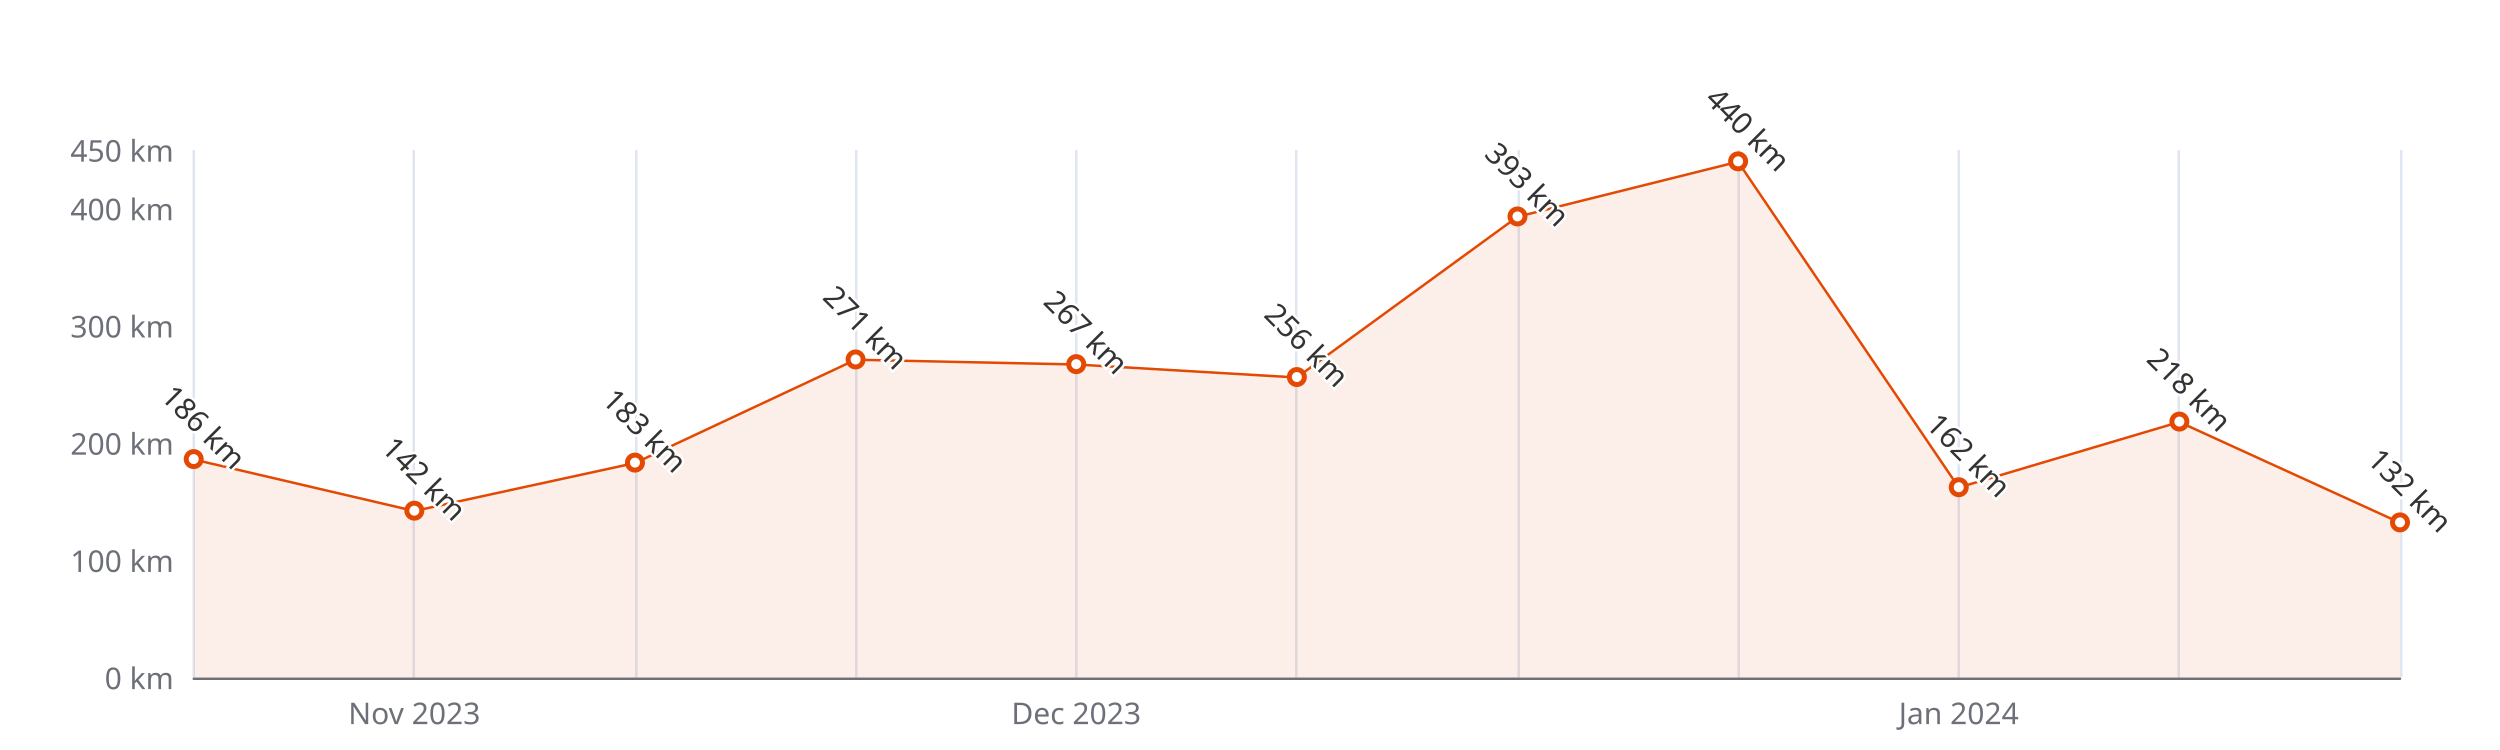
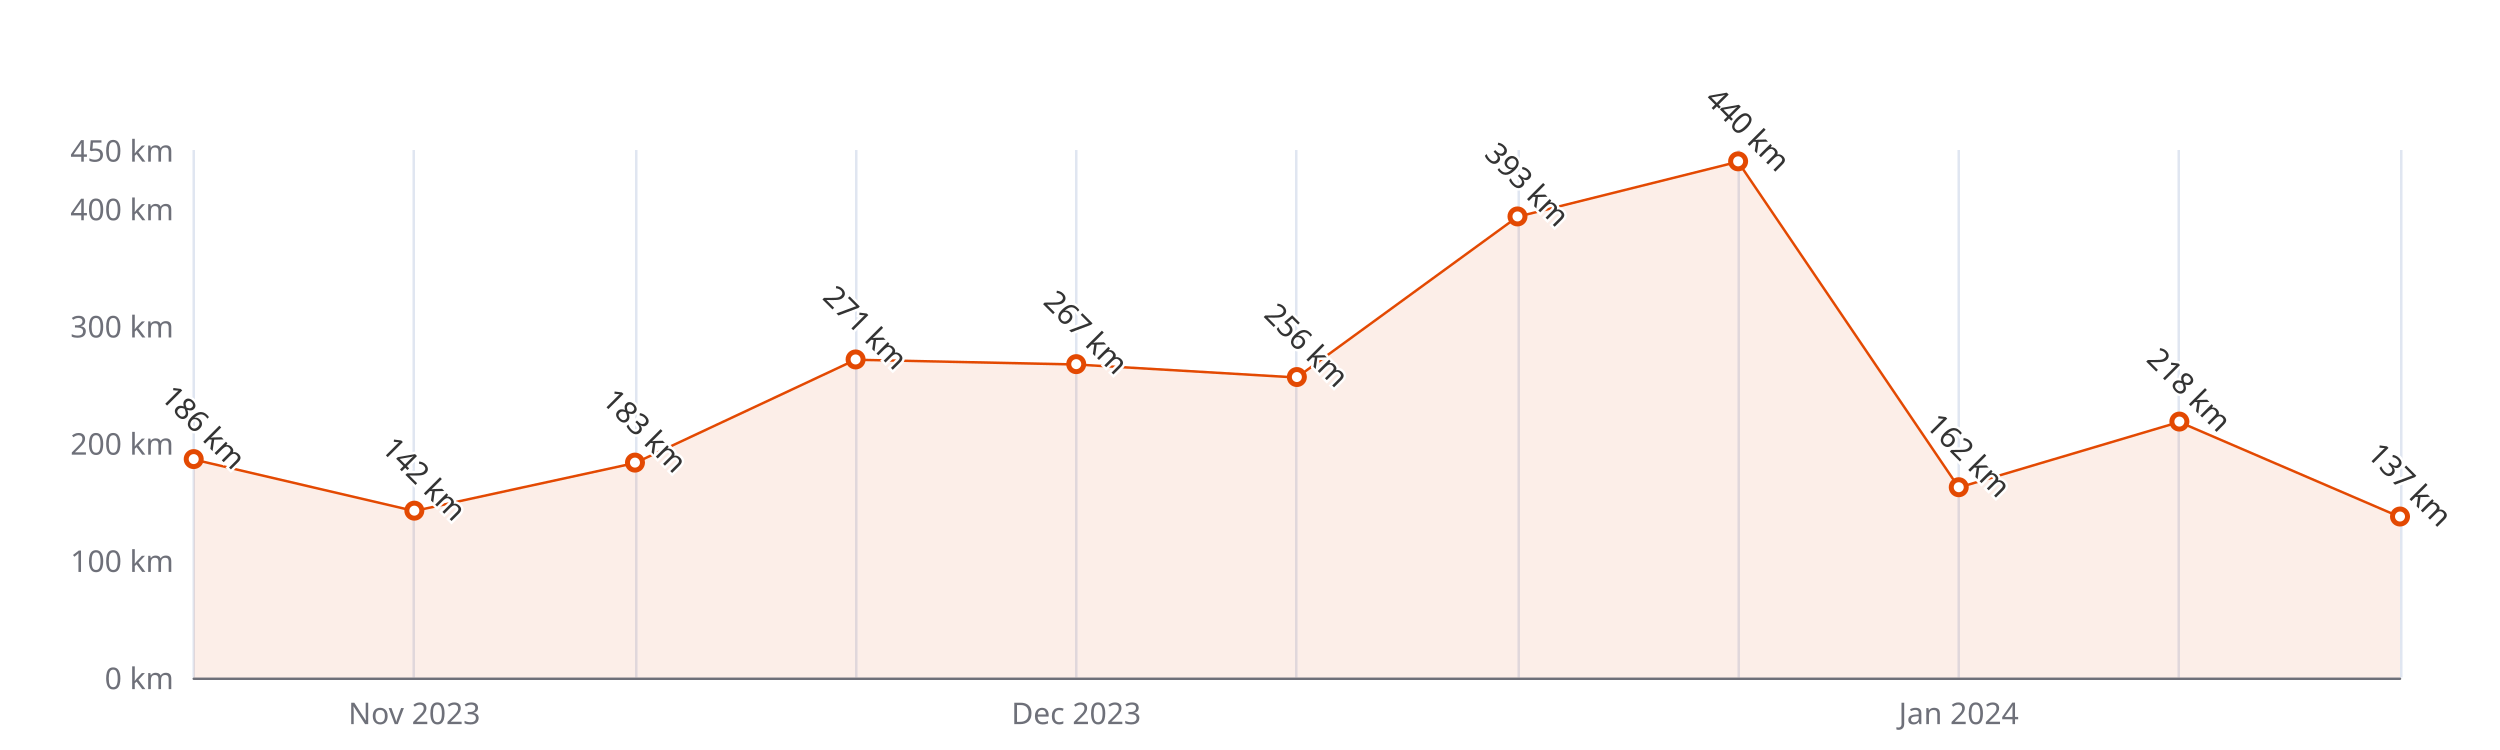
<svg xmlns="http://www.w3.org/2000/svg" width="1000" height="300" version="1.1" baseProfile="full" viewBox="0 0 1000 300">
  <rect width="1000" height="300" x="0" y="0" id="0" fill="#ffffff" />
  <path d="M77.5 60L77.5 271" fill="none" stroke="#E0E6F1" />
  <path d="M165.5 60L165.5 271" fill="none" stroke="#E0E6F1" />
  <path d="M254.5 60L254.5 271" fill="none" stroke="#E0E6F1" />
  <path d="M342.5 60L342.5 271" fill="none" stroke="#E0E6F1" />
  <path d="M430.5 60L430.5 271" fill="none" stroke="#E0E6F1" />
  <path d="M518.5 60L518.5 271" fill="none" stroke="#E0E6F1" />
  <path d="M607.5 60L607.5 271" fill="none" stroke="#E0E6F1" />
  <path d="M695.5 60L695.5 271" fill="none" stroke="#E0E6F1" />
  <path d="M783.5 60L783.5 271" fill="none" stroke="#E0E6F1" />
  <path d="M871.5 60L871.5 271" fill="none" stroke="#E0E6F1" />
  <path d="M960.5 60L960.5 271" fill="none" stroke="#E0E6F1" />
  <path d="M77.5 271.5L960 271.5" fill="none" stroke="#6E7079" stroke-linecap="round" />
  <text dominant-baseline="central" text-anchor="end" style="font-size:12px;font-family:sans-serif;" xml:space="preserve" transform="translate(69.48 271)" fill="#6E7079">0 km</text>
  <text dominant-baseline="central" text-anchor="end" style="font-size:12px;font-family:sans-serif;" xml:space="preserve" transform="translate(69.48 224.1111)" fill="#6E7079">100 km</text>
  <text dominant-baseline="central" text-anchor="end" style="font-size:12px;font-family:sans-serif;" xml:space="preserve" transform="translate(69.48 177.2222)" fill="#6E7079">200 km</text>
  <text dominant-baseline="central" text-anchor="end" style="font-size:12px;font-family:sans-serif;" xml:space="preserve" transform="translate(69.48 130.3333)" fill="#6E7079">300 km</text>
  <text dominant-baseline="central" text-anchor="end" style="font-size:12px;font-family:sans-serif;" xml:space="preserve" transform="translate(69.48 83.4444)" fill="#6E7079">400 km</text>
  <text dominant-baseline="central" text-anchor="end" style="font-size:12px;font-family:sans-serif;" xml:space="preserve" transform="translate(69.48 60)" fill="#6E7079">450 km</text>
  <text dominant-baseline="central" text-anchor="middle" style="font-size:12px;font-family:sans-serif;" xml:space="preserve" y="6" transform="translate(165.732 279)" fill="#6E7079">Nov 2023</text>
  <text dominant-baseline="central" text-anchor="middle" style="font-size:12px;font-family:sans-serif;" xml:space="preserve" y="6" transform="translate(430.488 279)" fill="#6E7079">Dec 2023</text>
  <text dominant-baseline="central" text-anchor="middle" style="font-size:12px;font-family:sans-serif;" xml:space="preserve" y="6" transform="translate(783.496 279)" fill="#6E7079">Jan 2024</text>
  <g clip-path="url(#zr5-c0)">
-     <path d="M77.5 183.8L165.7 204.4L254 185.2L342.2 143.9L430.5 145.8L518.7 151L607 86.7L695.2 64.7L783.5 195L871.7 168.8L960 209.1L960 271L871.7 271L783.5 271L695.2 271L607 271L518.7 271L430.5 271L342.2 271L254 271L165.7 271L77.5 271Z" fill="rgb(227,73,2)" fill-opacity="0.09" />
-     <path d="M77.5 183.8L165.7 204.4L254 185.2L342.2 143.9L430.5 145.8L518.7 151L607 86.7L695.2 64.7L783.5 195L871.7 168.8L960 209.1" fill="none" stroke="#E34902" stroke-linejoin="bevel" />
+     <path d="M77.5 183.8L165.7 204.4L254 185.2L342.2 143.9L430.5 145.8L518.7 151L607 86.7L695.2 64.7L783.5 195L871.7 168.8L960 206.8L960 271L871.7 271L783.5 271L695.2 271L607 271L518.7 271L430.5 271L342.2 271L254 271L165.7 271L77.5 271Z" fill="rgb(227,73,2)" fill-opacity="0.09" />
+     <path d="M77.5 183.8L165.7 204.4L254 185.2L342.2 143.9L430.5 145.8L518.7 151L607 86.7L695.2 64.7L783.5 195L871.7 168.8L960 206.8" fill="none" stroke="#E34902" stroke-linejoin="bevel" />
  </g>
  <path d="M1 0A1 1 0 1 1 1 -0.1A1 1 0 0 1 1 0" transform="matrix(3,0,0,3,77.48,183.7867)" fill="#fff" stroke="#E34902" stroke-width="0.667" />
  <path d="M1 0A1 1 0 1 1 1 -0.1A1 1 0 0 1 1 0" transform="matrix(3,0,0,3,165.732,204.4178)" fill="#fff" stroke="#E34902" stroke-width="0.667" />
  <path d="M1 0A1 1 0 1 1 1 -0.1A1 1 0 0 1 1 0" transform="matrix(3,0,0,3,253.984,185.1933)" fill="#fff" stroke="#E34902" stroke-width="0.667" />
  <path d="M1 0A1 1 0 1 1 1 -0.1A1 1 0 0 1 1 0" transform="matrix(3,0,0,3,342.236,143.9311)" fill="#fff" stroke="#E34902" stroke-width="0.667" />
  <path d="M1 0A1 1 0 1 1 1 -0.1A1 1 0 0 1 1 0" transform="matrix(3,0,0,3,430.488,145.8067)" fill="#fff" stroke="#E34902" stroke-width="0.667" />
  <path d="M1 0A1 1 0 1 1 1 -0.1A1 1 0 0 1 1 0" transform="matrix(3,0,0,3,518.74,150.9644)" fill="#fff" stroke="#E34902" stroke-width="0.667" />
  <path d="M1 0A1 1 0 1 1 1 -0.1A1 1 0 0 1 1 0" transform="matrix(3,0,0,3,606.992,86.7267)" fill="#fff" stroke="#E34902" stroke-width="0.667" />
  <path d="M1 0A1 1 0 1 1 1 -0.1A1 1 0 0 1 1 0" transform="matrix(3,0,0,3,695.244,64.6889)" fill="#fff" stroke="#E34902" stroke-width="0.667" />
  <path d="M1 0A1 1 0 1 1 1 -0.1A1 1 0 0 1 1 0" transform="matrix(3,0,0,3,783.496,195.04)" fill="#fff" stroke="#E34902" stroke-width="0.667" />
  <path d="M1 0A1 1 0 1 1 1 -0.1A1 1 0 0 1 1 0" transform="matrix(3,0,0,3,871.748,168.7822)" fill="#fff" stroke="#E34902" stroke-width="0.667" />
-   <path d="M1 0A1 1 0 1 1 1 -0.1A1 1 0 0 1 1 0" transform="matrix(3,0,0,3,960,209.1067)" fill="#fff" stroke="#E34902" stroke-width="0.667" />
+   <path d="M1 0A1 1 0 1 1 1 -0.1A1 1 0 0 1 1 0" transform="matrix(3,0,0,3,960,206.7622)" fill="#fff" stroke="#E34902" stroke-width="0.667" />
  <text dominant-baseline="central" text-anchor="middle" style="font-size:12px;font-family:sans-serif;" xml:space="preserve" y="-6" transform="matrix(0.707,0.707,-0.707,0.707,77.48,174.7867)" fill="#333" stroke="rgb(255,255,255)" stroke-width="2" paint-order="stroke" stroke-miterlimit="2">186 km</text>
  <text dominant-baseline="central" text-anchor="middle" style="font-size:12px;font-family:sans-serif;" xml:space="preserve" y="-6" transform="matrix(0.707,0.707,-0.707,0.707,165.732,195.4178)" fill="#333" stroke="rgb(255,255,255)" stroke-width="2" paint-order="stroke" stroke-miterlimit="2">142 km</text>
  <text dominant-baseline="central" text-anchor="middle" style="font-size:12px;font-family:sans-serif;" xml:space="preserve" y="-6" transform="matrix(0.707,0.707,-0.707,0.707,253.984,176.1933)" fill="#333" stroke="rgb(255,255,255)" stroke-width="2" paint-order="stroke" stroke-miterlimit="2">183 km</text>
  <text dominant-baseline="central" text-anchor="middle" style="font-size:12px;font-family:sans-serif;" xml:space="preserve" y="-6" transform="matrix(0.707,0.707,-0.707,0.707,342.236,134.9311)" fill="#333" stroke="rgb(255,255,255)" stroke-width="2" paint-order="stroke" stroke-miterlimit="2">271 km</text>
  <text dominant-baseline="central" text-anchor="middle" style="font-size:12px;font-family:sans-serif;" xml:space="preserve" y="-6" transform="matrix(0.707,0.707,-0.707,0.707,430.488,136.8067)" fill="#333" stroke="rgb(255,255,255)" stroke-width="2" paint-order="stroke" stroke-miterlimit="2">267 km</text>
  <text dominant-baseline="central" text-anchor="middle" style="font-size:12px;font-family:sans-serif;" xml:space="preserve" y="-6" transform="matrix(0.707,0.707,-0.707,0.707,518.74,141.9644)" fill="#333" stroke="rgb(255,255,255)" stroke-width="2" paint-order="stroke" stroke-miterlimit="2">256 km</text>
  <text dominant-baseline="central" text-anchor="middle" style="font-size:12px;font-family:sans-serif;" xml:space="preserve" y="-6" transform="matrix(0.707,0.707,-0.707,0.707,606.992,77.7267)" fill="#333" stroke="rgb(255,255,255)" stroke-width="2" paint-order="stroke" stroke-miterlimit="2">393 km</text>
  <text dominant-baseline="central" text-anchor="middle" style="font-size:12px;font-family:sans-serif;" xml:space="preserve" y="-6" transform="matrix(0.707,0.707,-0.707,0.707,695.244,55.6889)" fill="#333" stroke="rgb(255,255,255)" stroke-width="2" paint-order="stroke" stroke-miterlimit="2">440 km</text>
  <text dominant-baseline="central" text-anchor="middle" style="font-size:12px;font-family:sans-serif;" xml:space="preserve" y="-6" transform="matrix(0.707,0.707,-0.707,0.707,783.496,186.04)" fill="#333" stroke="rgb(255,255,255)" stroke-width="2" paint-order="stroke" stroke-miterlimit="2">162 km</text>
  <text dominant-baseline="central" text-anchor="middle" style="font-size:12px;font-family:sans-serif;" xml:space="preserve" y="-6" transform="matrix(0.707,0.707,-0.707,0.707,871.748,159.7822)" fill="#333" stroke="rgb(255,255,255)" stroke-width="2" paint-order="stroke" stroke-miterlimit="2">218 km</text>
-   <text dominant-baseline="central" text-anchor="middle" style="font-size:12px;font-family:sans-serif;" xml:space="preserve" y="-6" transform="matrix(0.707,0.707,-0.707,0.707,960,200.1067)" fill="#333" stroke="rgb(255,255,255)" stroke-width="2" paint-order="stroke" stroke-miterlimit="2">132 km</text>
+   <text dominant-baseline="central" text-anchor="middle" style="font-size:12px;font-family:sans-serif;" xml:space="preserve" y="-6" transform="matrix(0.707,0.707,-0.707,0.707,960,197.7622)" fill="#333" stroke="rgb(255,255,255)" stroke-width="2" paint-order="stroke" stroke-miterlimit="2">137 km</text>
  <defs>
    <clipPath id="zr5-c0">
      <path d="M76 59.5l884 0l0 212l-884 0Z" fill="#000" />
    </clipPath>
  </defs>
</svg>
